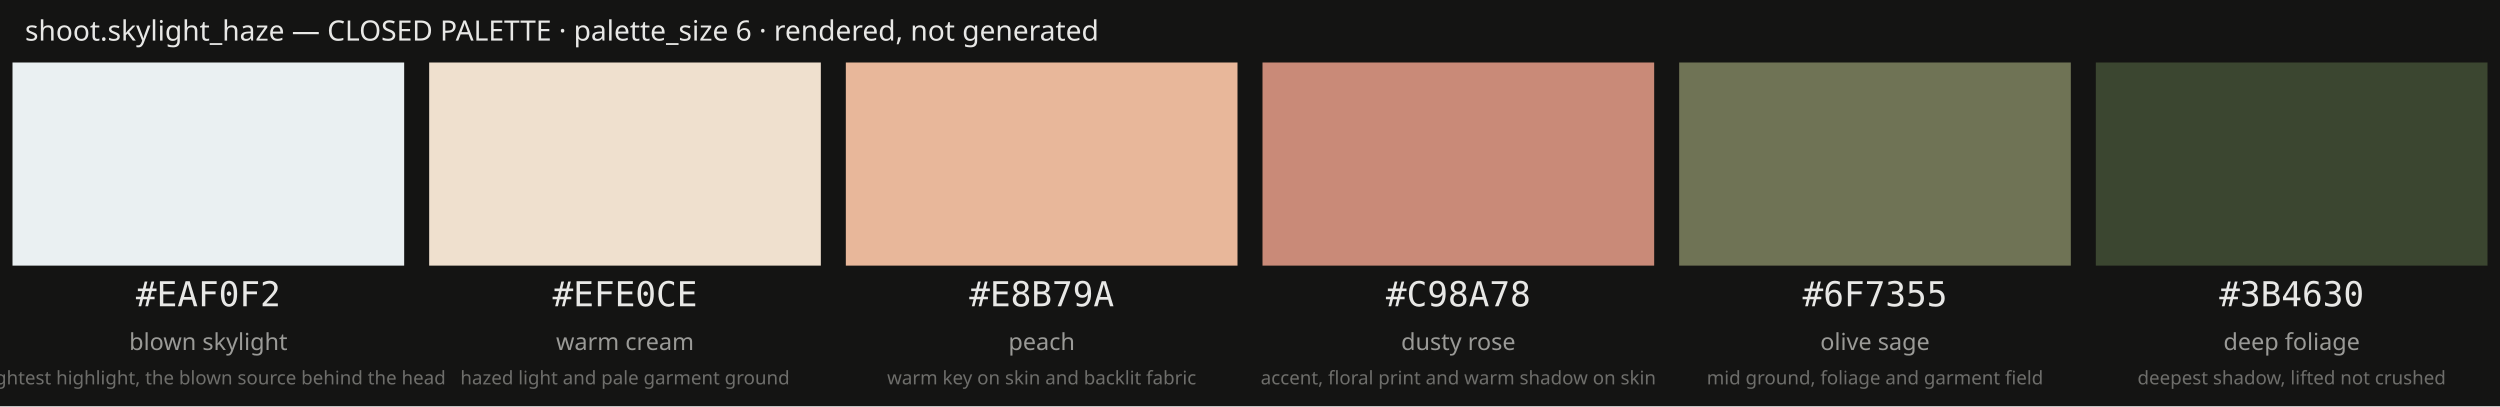
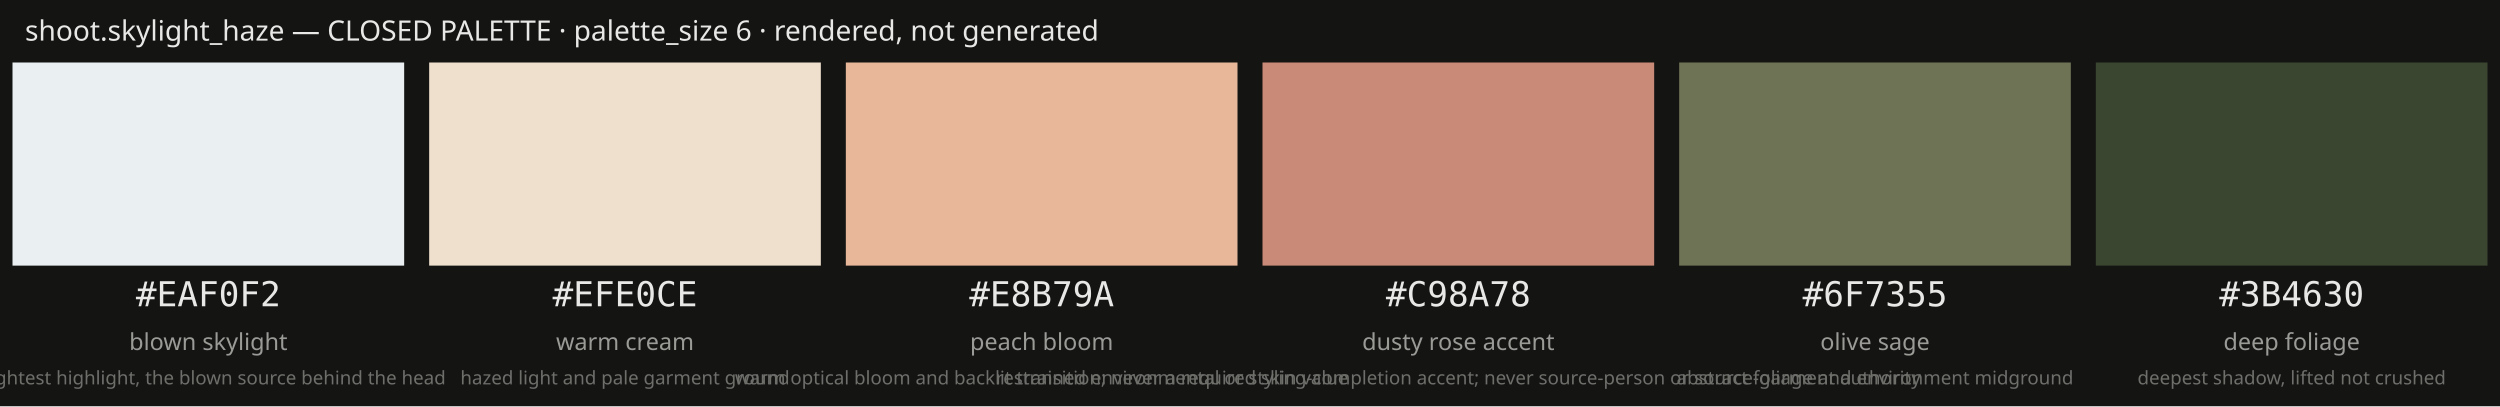
<svg xmlns="http://www.w3.org/2000/svg" width="1600" height="260" viewBox="0 0 1600 260">
  <rect width="100%" height="100%" fill="#141413" />
  <text x="16" y="26" font-family="sans-serif" font-size="18" fill="#e8e8e6">shoot.skylight_haze — CLOSED PALETTE · palette_size 6 · rendered, not generated</text>
  <rect x="8" y="40" width="250.667" height="130" fill="#EAF0F2" />
  <text x="133.333" y="196" text-anchor="middle" font-family="monospace" font-size="22" fill="#e8e8e6">#EAF0F2</text>
  <text x="133.333" y="224" text-anchor="middle" font-family="sans-serif" font-size="15" fill="#9a9a97">blown skylight</text>
  <text x="133.333" y="246" text-anchor="middle" font-family="sans-serif" font-size="12" fill="#6e6e6b">brightest highlight, the blown source behind the head</text>
  <rect x="274.667" y="40" width="250.667" height="130" fill="#EFE0CE" />
  <text x="400" y="196" text-anchor="middle" font-family="monospace" font-size="22" fill="#e8e8e6">#EFE0CE</text>
  <text x="400" y="224" text-anchor="middle" font-family="sans-serif" font-size="15" fill="#9a9a97">warm cream</text>
  <text x="400" y="246" text-anchor="middle" font-family="sans-serif" font-size="12" fill="#6e6e6b">hazed light and pale garment ground</text>
  <rect x="541.333" y="40" width="250.667" height="130" fill="#E8B79A" />
  <text x="666.667" y="196" text-anchor="middle" font-family="monospace" font-size="22" fill="#e8e8e6">#E8B79A</text>
-   <text x="666.667" y="224" text-anchor="middle" font-family="sans-serif" font-size="15" fill="#9a9a97">peach</text>
-   <text x="666.667" y="246" text-anchor="middle" font-family="sans-serif" font-size="12" fill="#6e6e6b">warm key on skin and backlit fabric</text>
+   <text x="666.667" y="224" text-anchor="middle" font-family="sans-serif" font-size="15" fill="#9a9a97">peach bloom</text>
+   <text x="666.667" y="246" text-anchor="middle" font-family="sans-serif" font-size="12" fill="#6e6e6b">warm optical bloom and backlit transition; never a required skin value</text>
  <rect x="808" y="40" width="250.667" height="130" fill="#C98A78" />
  <text x="933.333" y="196" text-anchor="middle" font-family="monospace" font-size="22" fill="#e8e8e6">#C98A78</text>
-   <text x="933.333" y="224" text-anchor="middle" font-family="sans-serif" font-size="15" fill="#9a9a97">dusty rose</text>
-   <text x="933.333" y="246" text-anchor="middle" font-family="sans-serif" font-size="12" fill="#6e6e6b">accent, floral print and warm shadow on skin</text>
+   <text x="933.333" y="224" text-anchor="middle" font-family="sans-serif" font-size="15" fill="#9a9a97">dusty rose accent</text>
+   <text x="933.333" y="246" text-anchor="middle" font-family="sans-serif" font-size="12" fill="#6e6e6b">restrained environmental or styling-completion accent; never source-person or source-garment authority</text>
  <rect x="1074.667" y="40" width="250.667" height="130" fill="#6F7355" />
  <text x="1200" y="196" text-anchor="middle" font-family="monospace" font-size="22" fill="#e8e8e6">#6F7355</text>
  <text x="1200" y="224" text-anchor="middle" font-family="sans-serif" font-size="15" fill="#9a9a97">olive sage</text>
-   <text x="1200" y="246" text-anchor="middle" font-family="sans-serif" font-size="12" fill="#6e6e6b">mid ground, foliage and garment field</text>
+   <text x="1200" y="246" text-anchor="middle" font-family="sans-serif" font-size="12" fill="#6e6e6b">abstract foliage and environment midground</text>
  <rect x="1341.333" y="40" width="250.667" height="130" fill="#3B4630" />
  <text x="1466.667" y="196" text-anchor="middle" font-family="monospace" font-size="22" fill="#e8e8e6">#3B4630</text>
  <text x="1466.667" y="224" text-anchor="middle" font-family="sans-serif" font-size="15" fill="#9a9a97">deep foliage</text>
  <text x="1466.667" y="246" text-anchor="middle" font-family="sans-serif" font-size="12" fill="#6e6e6b">deepest shadow, lifted not crushed</text>
</svg>
